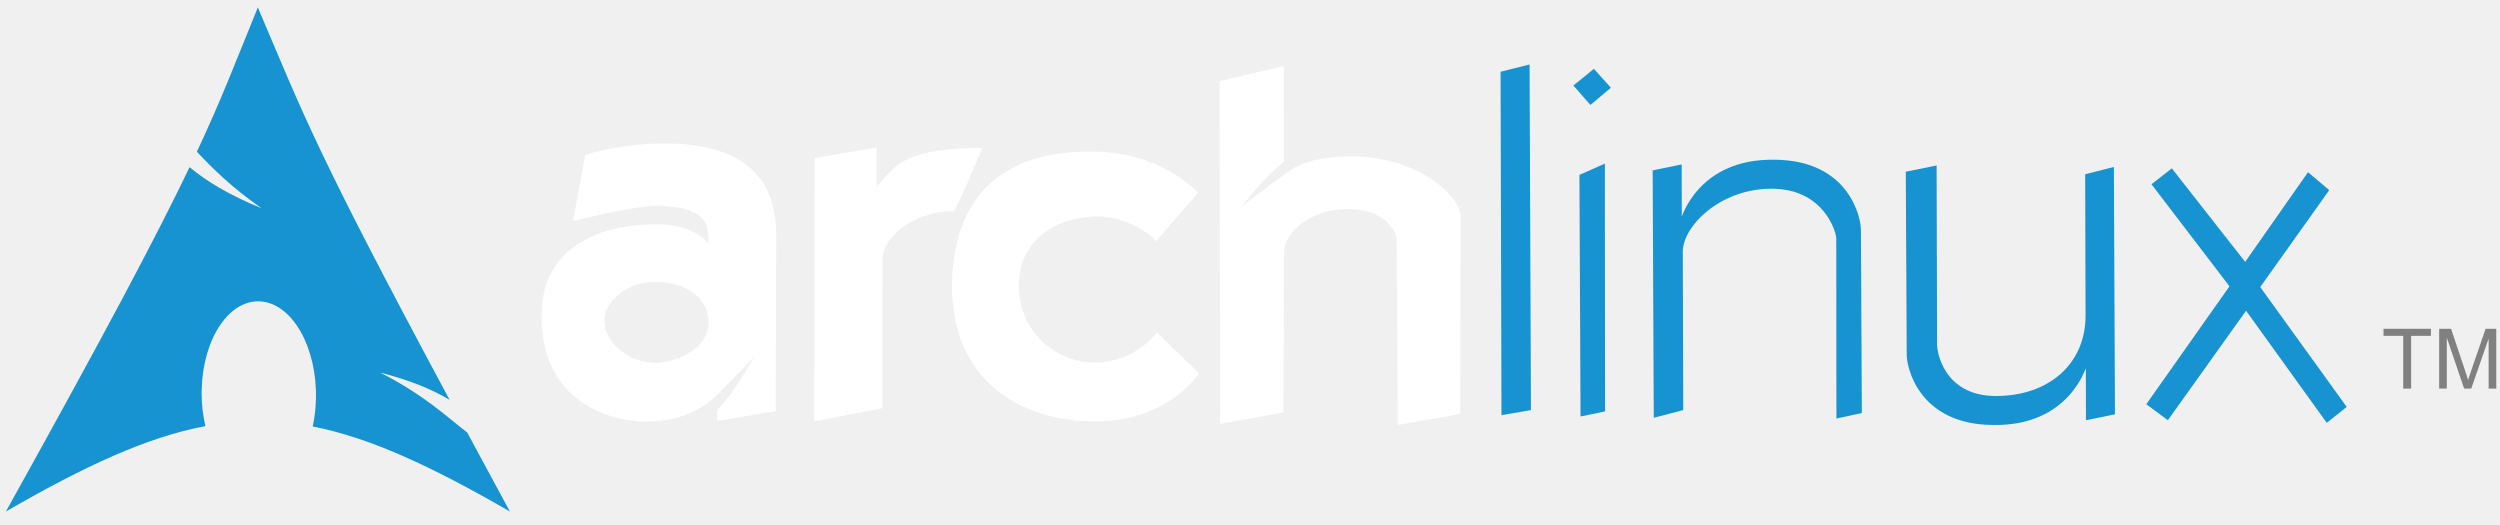
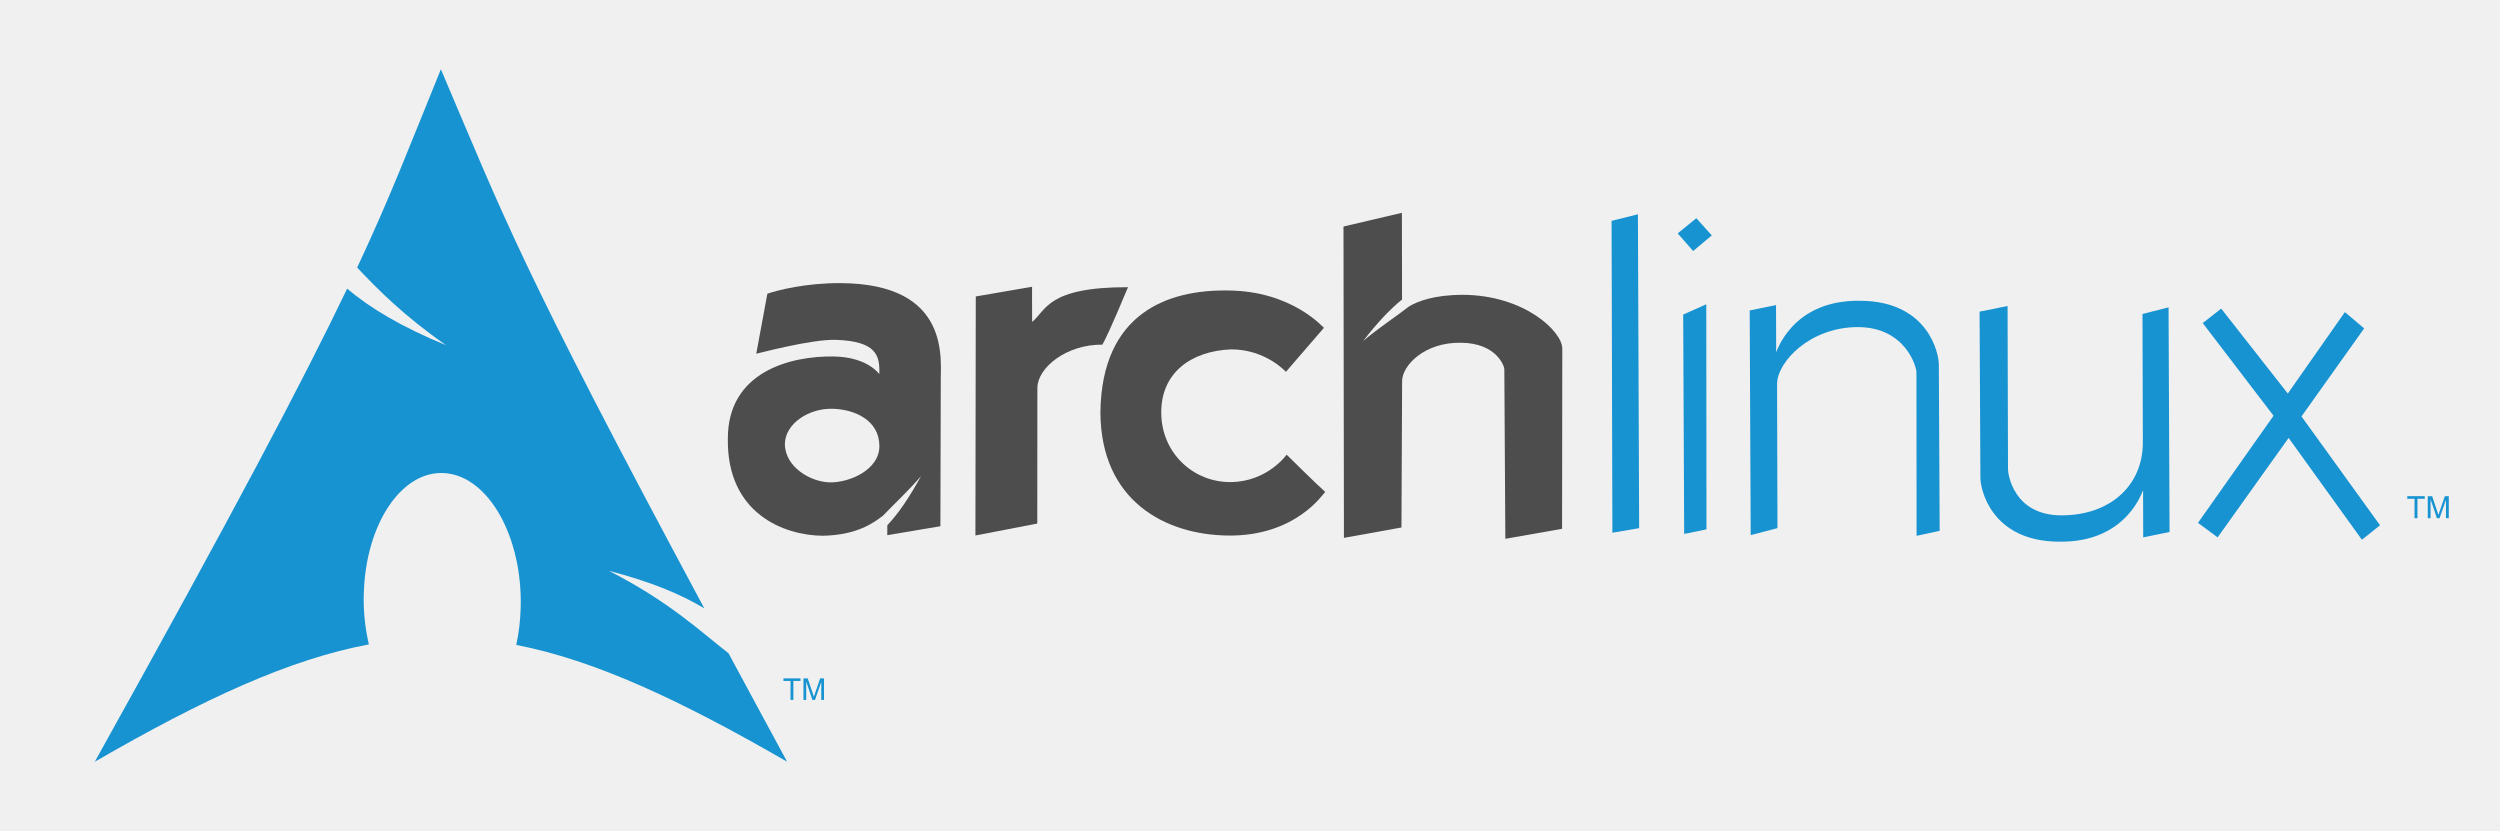
- <svg xmlns="http://www.w3.org/2000/svg" xmlns:xlink="http://www.w3.org/1999/xlink" version="1.0" width="600" height="126" id="svg2424">
+ <svg xmlns="http://www.w3.org/2000/svg" xmlns:xlink="http://www.w3.org/1999/xlink" version="1.0" width="600" height="199.417" id="svg2424">
  <defs id="defs2426">
    <linearGradient x1="112.499" y1="6.137" x2="112.499" y2="129.347" id="path1082_2_" gradientUnits="userSpaceOnUse" gradientTransform="translate(287,-83)">
      <stop id="stop193" style="stop-color:#ffffff;stop-opacity:0" offset="0" />
      <stop id="stop195" style="stop-color:#ffffff;stop-opacity:0.275" offset="1" />
      <midPointStop offset="0" style="stop-color:#FFFFFF" id="midPointStop197" />
      <midPointStop offset="0.5" style="stop-color:#FFFFFF" id="midPointStop199" />
      <midPointStop offset="1" style="stop-color:#000000" id="midPointStop201" />
    </linearGradient>
    <linearGradient x1="541.335" y1="104.507" x2="606.912" y2="303.14" id="linearGradient2544" xlink:href="#path1082_2_" gradientUnits="userSpaceOnUse" gradientTransform="matrix(-0.3937741,0,0,0.393752,357.5197,122.0015)" />
    <linearGradient id="linearGradient3388">
      <stop id="stop3390" style="stop-color:#000000;stop-opacity:0" offset="0" />
      <stop id="stop3392" style="stop-color:#000000;stop-opacity:0.371" offset="1" />
    </linearGradient>
    <linearGradient x1="490.723" y1="237.724" x2="490.723" y2="183.964" id="linearGradient4416" xlink:href="#linearGradient3388" gradientUnits="userSpaceOnUse" gradientTransform="matrix(0.749107,0,0,0.749107,-35.45986,91.44108)" />
  </defs>
-   <g transform="matrix(0.7,0,0,0.7,-37.86651,-100.5341)" id="layer1">
+   <g transform="translate(-34.77731,-129.8024)" id="layer1">
    <g transform="matrix(0.8746356,0,0,0.8746356,14.73052,23.40895)" id="g2424">
-       <g transform="matrix(1.003352,0,0,1.003352,-35.47395,-116.457)" id="g2809" style="fill:#ffffff;fill-opacity:1">
-         <path d="m 339.969,309.094 c -14.471,-0.024 -26.481,2.944 -31.125,4.562 l -4.781,25.812 c -0.012,0.095 23.795,-6.349 34.281,-5.969 17.362,0.624 18.959,6.635 18.656,14.75 0.296,0.475 -4.479,-7.332 -19.5,-7.594 -18.95,-0.327 -45.693,6.709 -45.656,35.312 -0.511,32.174 24.034,41.639 40.75,41.812 15.028,-0.274 22.078,-5.691 25.938,-8.594 5.071,-5.302 10.873,-10.634 16.406,-17.031 -5.236,9.513 -9.775,16.09 -14.5,21.125 v 4.25 l 22.844,-3.844 0.156,-62.094 c -0.231,-8.788 5.041,-42.418 -43.469,-42.5 z m -3.281,54.062 c 9.469,0.13 20.328,4.797 20.344,16.031 0.049,10.218 -12.8,15.712 -21.156,15.625 -8.36,-0.087 -19.451,-6.57 -19.5,-16.531 0.16,-8.904 10.46,-15.354 20.312,-15.125 z" id="path2284" style="fill:#ffffff;fill-opacity:1;fill-rule:evenodd;stroke:none" />
-         <path d="m 398.501,314.831 -0.155,102.827 26.612,-5.127 0.045,-58.302 c 0.006,-8.681 12.406,-18.825 27.963,-18.663 3.302,-5.974 9.509,-21.242 11.021,-24.715 -34.756,-0.083 -35.199,9.99 -41.244,14.945 -0.063,-9.453 -0.021,-15.127 -0.021,-15.127 l -24.22,4.162 z" id="path2286" style="fill:#ffffff;fill-opacity:1;fill-rule:evenodd;stroke:none" />
-         <path d="m 548.269,328.331 c -0.257,-0.121 -13.879,-15.934 -41.266,-16.059 -25.652,-0.426 -54.426,9.519 -54.886,52.533 0.225,37.819 27.64,52.598 55.031,52.886 29.313,0.305 40.977,-18.329 41.676,-18.791 -3.498,-3.032 -16.598,-16.013 -16.598,-16.013 0,0 -8.182,11.651 -24.058,11.799 -15.879,0.151 -29.682,-12.273 -29.878,-29.609 -0.203,-17.336 12.689,-26.728 29.997,-27.487 14.985,-0.003 23.63,9.673 23.63,9.673 z" id="path2288" style="fill:#ffffff;fill-opacity:1;fill-rule:evenodd;stroke:none" />
-         <path d="m 581.812,278.844 -25.125,5.906 0.188,133.938 24.75,-4.469 0.281,-63.031 c 0.053,-6.609 9.561,-16.759 25.438,-16.438 15.18,0.158 18.572,10.118 18.531,11.375 l 0.438,72.969 24.406,-4.312 0.094,-77.375 c 0.161,-7.445 -16.308,-23.17 -42.781,-23.281 -12.581,0.02 -19.548,2.868 -23.094,4.969 -6.067,4.686 -13,9.175 -19.812,14.906 6.298,-8.091 11.586,-13.685 16.75,-17.844 l -0.062,-37.312 z" id="path2290" style="fill:#ffffff;fill-opacity:1;fill-rule:evenodd;stroke:none" />
+       <g transform="matrix(0.6378586,0,0,0.6378586,36.48649,2.17139)" id="g2809" style="fill:#4d4d4d;fill-opacity:1">
+         <path d="m 339.969,309.094 c -14.471,-0.024 -26.481,2.944 -31.125,4.562 l -4.781,25.812 c -0.012,0.095 23.795,-6.349 34.281,-5.969 17.362,0.624 18.959,6.635 18.656,14.75 0.296,0.475 -4.479,-7.332 -19.5,-7.594 -18.95,-0.327 -45.693,6.709 -45.656,35.312 -0.511,32.174 24.034,41.639 40.75,41.812 15.028,-0.274 22.078,-5.691 25.938,-8.594 5.071,-5.302 10.873,-10.634 16.406,-17.031 -5.236,9.513 -9.775,16.09 -14.5,21.125 l 0,4.25 22.844,-3.844 0.156,-62.094 c -0.231,-8.788 5.041,-42.418 -43.469,-42.5 z m -3.281,54.062 c 9.469,0.13 20.328,4.797 20.344,16.031 0.049,10.218 -12.8,15.712 -21.156,15.625 -8.36,-0.087 -19.451,-6.57 -19.5,-16.531 0.16,-8.904 10.46,-15.354 20.312,-15.125 z" id="path2284" style="fill:#4d4d4d;fill-opacity:1;fill-rule:evenodd;stroke:none" />
+         <path d="m 398.501,314.831 -0.155,102.827 26.612,-5.127 0.045,-58.302 c 0.006,-8.681 12.406,-18.825 27.963,-18.663 3.302,-5.974 9.509,-21.242 11.021,-24.715 -34.756,-0.083 -35.199,9.99 -41.244,14.945 -0.063,-9.453 -0.021,-15.127 -0.021,-15.127 l -24.22,4.162 z" id="path2286" style="fill:#4d4d4d;fill-opacity:1;fill-rule:evenodd;stroke:none" />
+         <path d="m 548.269,328.331 c -0.257,-0.121 -13.879,-15.934 -41.266,-16.059 -25.652,-0.426 -54.426,9.519 -54.886,52.533 0.225,37.819 27.64,52.598 55.031,52.886 29.313,0.305 40.977,-18.329 41.676,-18.791 -3.498,-3.032 -16.598,-16.013 -16.598,-16.013 0,0 -8.182,11.651 -24.058,11.799 -15.879,0.151 -29.682,-12.273 -29.878,-29.609 -0.203,-17.336 12.689,-26.728 29.997,-27.487 14.985,-0.003 23.63,9.673 23.63,9.673 l 16.352,-18.932 z" id="path2288" style="fill:#4d4d4d;fill-opacity:1;fill-rule:evenodd;stroke:none" />
+         <path d="m 581.812,278.844 -25.125,5.906 0.188,133.938 24.75,-4.469 0.281,-63.031 c 0.053,-6.609 9.561,-16.759 25.438,-16.438 15.18,0.158 18.572,10.118 18.531,11.375 l 0.438,72.969 24.406,-4.312 0.094,-77.375 c 0.161,-7.445 -16.308,-23.17 -42.781,-23.281 -12.581,0.02 -19.548,2.868 -23.094,4.969 -6.067,4.686 -13,9.175 -19.812,14.906 6.298,-8.091 11.586,-13.685 16.75,-17.844 l -0.062,-37.312 z" id="path2290" style="fill:#4d4d4d;fill-opacity:1;fill-rule:evenodd;stroke:none" />
      </g>
-       <g transform="matrix(1.485443,0,0.02102071,1.485443,24.80991,-769.9612)" id="g5326" style="fill:#1793d1;fill-opacity:1;stroke:none">
-         <path d="m 400.676,629.796 7.682,-1.916 -0.929,91.208 -7.796,1.324 z" id="path2292" style="fill:#1793d1;fill-opacity:1;fill-rule:evenodd;stroke:none" />
-         <path d="m 421.103,657.018 6.751,-2.987 -0.868,65.399 -6.498,1.339 z m -1.261,-23.583 5.472,-4.415 4.423,5 -5.476,4.532 z" id="path2294" style="fill:#1793d1;fill-opacity:1;fill-rule:evenodd;stroke:none" />
-         <path d="m 440.443,655.826 7.678,-1.562 -0.157,13.672 c -0.007,0.587 4.419,-15.274 24.685,-14.921 19.68,0.11 22.684,15.346 22.529,18.762 l -0.438,48.078 -6.73,1.456 0.633,-47.489 c 0.097,-1.387 -2.881,-13.114 -16.789,-13.158 -13.905,-0.04 -23.684,10.1 -23.758,16.579 l -0.481,41.835 -7.804,2.031 z" id="path2296" style="fill:#1793d1;fill-opacity:1;fill-rule:evenodd;stroke:none" />
-         <path d="m 561.533,720.202 -7.678,1.562 0.157,-13.672 c 0.007,-0.587 -4.422,15.274 -24.685,14.921 -19.68,-0.109 -22.684,-15.346 -22.529,-18.762 l 0.438,-48.079 8.157,-1.642 -0.546,47.49 c -0.015,1.297 1.368,13.3 15.276,13.343 13.905,0.041 23.766,-8.374 24.015,-21.044 l 0.431,-37.469 7.598,-1.932 z" id="path2298" style="fill:#1793d1;fill-opacity:1;fill-rule:evenodd;stroke:none" />
-         <path d="m 577.455,655.287 -5.427,4.2 20.199,26.933 -22.391,31.116 5.635,4.226 21.044,-28.897 20.878,29.582 5.327,-4.201 -22.376,-31.629 18.57,-25.578 -5.532,-4.734 -16.921,23.668 z" id="path2300" style="fill:#1793d1;fill-opacity:1;fill-rule:evenodd;stroke:none" />
+       <g transform="matrix(0.9443373,0,0.01336345,0.9443373,78.34566,-412.4888)" id="g5326" style="fill:#1793d1;fill-opacity:1;stroke:none">
+         <path d="m 400.676,629.796 7.682,-1.916 -0.929,91.208 -7.796,1.324 1.043,-90.616 z" id="path2292" style="fill:#1793d1;fill-opacity:1;fill-rule:evenodd;stroke:none" />
+         <path d="m 421.103,657.018 6.751,-2.987 -0.868,65.399 -6.498,1.339 0.615,-63.752 z m -1.261,-23.583 5.472,-4.415 4.423,5 -5.476,4.532 -4.419,-5.116 z" id="path2294" style="fill:#1793d1;fill-opacity:1;fill-rule:evenodd;stroke:none" />
+         <path d="m 440.443,655.826 7.678,-1.562 -0.157,13.672 c -0.007,0.587 4.419,-15.274 24.685,-14.921 19.68,0.11 22.684,15.346 22.529,18.762 l -0.438,48.078 -6.73,1.456 0.633,-47.489 c 0.097,-1.387 -2.881,-13.114 -16.789,-13.158 -13.905,-0.04 -23.684,10.1 -23.758,16.579 l -0.481,41.835 -7.804,2.031 0.633,-65.285 z" id="path2296" style="fill:#1793d1;fill-opacity:1;fill-rule:evenodd;stroke:none" />
+         <path d="m 561.533,720.202 -7.678,1.562 0.157,-13.672 c 0.007,-0.587 -4.422,15.274 -24.685,14.921 -19.68,-0.109 -22.684,-15.346 -22.529,-18.762 l 0.438,-48.079 8.157,-1.642 -0.546,47.49 c -0.015,1.297 1.368,13.3 15.276,13.343 13.905,0.041 23.766,-8.374 24.015,-21.044 l 0.431,-37.469 7.598,-1.932 -0.633,65.285 z" id="path2298" style="fill:#1793d1;fill-opacity:1;fill-rule:evenodd;stroke:none" />
+         <path d="m 577.455,655.287 -5.427,4.2 20.199,26.933 -22.391,31.116 5.635,4.226 21.044,-28.897 20.878,29.582 5.327,-4.201 -22.376,-31.629 18.57,-25.578 -5.532,-4.734 -16.921,23.668 -19.006,-24.687 z" id="path2300" style="fill:#1793d1;fill-opacity:1;fill-rule:evenodd;stroke:none" />
      </g>
-       <path d="m 146.077,140.346 c -8.795,21.564 -14.1,35.669 -23.893,56.592 6.004,6.364 13.374,13.776 25.342,22.146 -12.867,-5.295 -21.644,-10.611 -28.203,-16.127 -12.533,26.151 -32.167,63.402 -72.013,134.996 31.317,-18.08 55.594,-29.226 78.218,-33.48 -0.972,-4.178 -1.524,-8.698 -1.486,-13.414 l 0.037,-1.003 c 0.497,-20.064 10.934,-35.493 23.298,-34.446 12.364,1.048 21.974,18.172 21.478,38.236 -0.093,3.775 -0.519,7.407 -1.263,10.776 22.379,4.378 46.396,15.496 77.289,33.331 -6.092,-11.215 -11.529,-21.325 -16.721,-30.953 -8.179,-6.339 -16.71,-14.59 -34.111,-23.521 11.961,3.108 20.525,6.694 27.2,10.702 -52.793,-98.29 -57.068,-111.351 -75.171,-153.835 z" id="path2518" style="fill:#1793d1;fill-opacity:1;fill-rule:evenodd;stroke:none;stroke-width:1.189" />
-       <g id="text2634" style="font-style:normal;font-weight:normal;font-size:8.441px;font-family:'DejaVu Sans Mono';fill:#808080;fill-opacity:1;stroke:none" transform="matrix(3.8808,0,0,3.8808,-1673.093,-734.1207)">
-         <path d="m 685.467,263.836 v -5.329 h -1.991 v -0.713 h 4.79 v 0.713 h -1.999 v 5.329 h -0.8" id="path3660" style="fill:#808080;fill-opacity:1" />
-         <path d="m 689.098,263.836 v -6.043 h 1.204 l 1.43,4.278 c 0.132,0.398 0.228,0.697 0.289,0.894 0.069,-0.22 0.176,-0.543 0.322,-0.969 l 1.447,-4.204 h 1.076 v 6.043 h -0.771 v -5.057 l -1.756,5.057 h -0.721 l -1.748,-5.144 v 5.144 h -0.771" id="path3662" style="fill:#808080;fill-opacity:1" />
+       <path d="m 105.812,16.625 c -7.397,18.135 -11.858,29.998 -20.094,47.594 5.049,5.352 11.247,11.585 21.312,18.625 C 96.21,78.391 88.829,73.92 83.312,69.281 72.773,91.274 56.26,122.602 22.75,182.812 49.088,167.607 69.504,158.233 88.531,154.656 87.714,151.142 87.25,147.341 87.281,143.375 l 0.031,-0.844 c 0.418,-16.874 9.196,-29.85 19.594,-28.969 10.398,0.881 18.48,15.282 18.062,32.156 -0.079,3.175 -0.437,6.23 -1.062,9.062 18.821,3.682 39.019,13.032 65,28.031 -5.123,-9.432 -9.696,-17.934 -14.062,-26.031 -6.878,-5.331 -14.053,-12.27 -28.688,-19.781 10.059,2.614 17.261,5.629 22.875,9 C 124.633,63.338 121.038,52.354 105.812,16.625 z" transform="matrix(1.143333,0,0,1.143333,22.92017,121.6432)" id="path2518" style="fill:#1793d1;fill-opacity:1;fill-rule:evenodd;stroke:none" />
+       <g id="text2634" style="font-size:8.441px;font-style:normal;font-weight:normal;fill:#1793d1;fill-opacity:1;stroke:none;font-family:DejaVu Sans Mono">
+         <path d="m 685.467,263.836 0,-5.329 -1.991,0 0,-0.713 4.79,0 0,0.713 -1.999,0 0,5.329 -0.8,0" id="path3945" style="fill:#1793d1;fill-opacity:1" />
+         <path d="m 689.098,263.836 0,-6.043 1.204,0 1.43,4.278 c 0.132,0.398 0.228,0.697 0.289,0.894 0.069,-0.22 0.176,-0.543 0.322,-0.969 l 1.447,-4.204 1.076,0 0,6.043 -0.771,0 0,-5.057 -1.756,5.057 -0.721,0 -1.748,-5.144 0,5.144 -0.771,0" id="path3947" style="fill:#1793d1;fill-opacity:1" />
+       </g>
+       <g id="text2638" style="font-size:8.251px;font-style:normal;font-weight:normal;fill:#1793d1;fill-opacity:1;stroke:none;font-family:DejaVu Sans Mono">
+         <path d="m 239.841,313.7 0,-5.209 -1.946,0 0,-0.697 4.682,0 0,0.697 -1.954,0 0,5.209 -0.782,0" id="path3940" style="fill:#1793d1;fill-opacity:1" />
+         <path d="m 243.39,313.7 0,-5.906 1.176,0 1.398,4.182 c 0.129,0.389 0.223,0.681 0.282,0.874 0.067,-0.215 0.172,-0.53 0.314,-0.947 l 1.414,-4.11 1.052,0 0,5.906 -0.753,0 0,-4.944 -1.716,4.944 -0.705,0 -1.708,-5.028 0,5.028 -0.753,0" id="path3942" style="fill:#1793d1;fill-opacity:1" />
      </g>
    </g>
  </g>
</svg>
